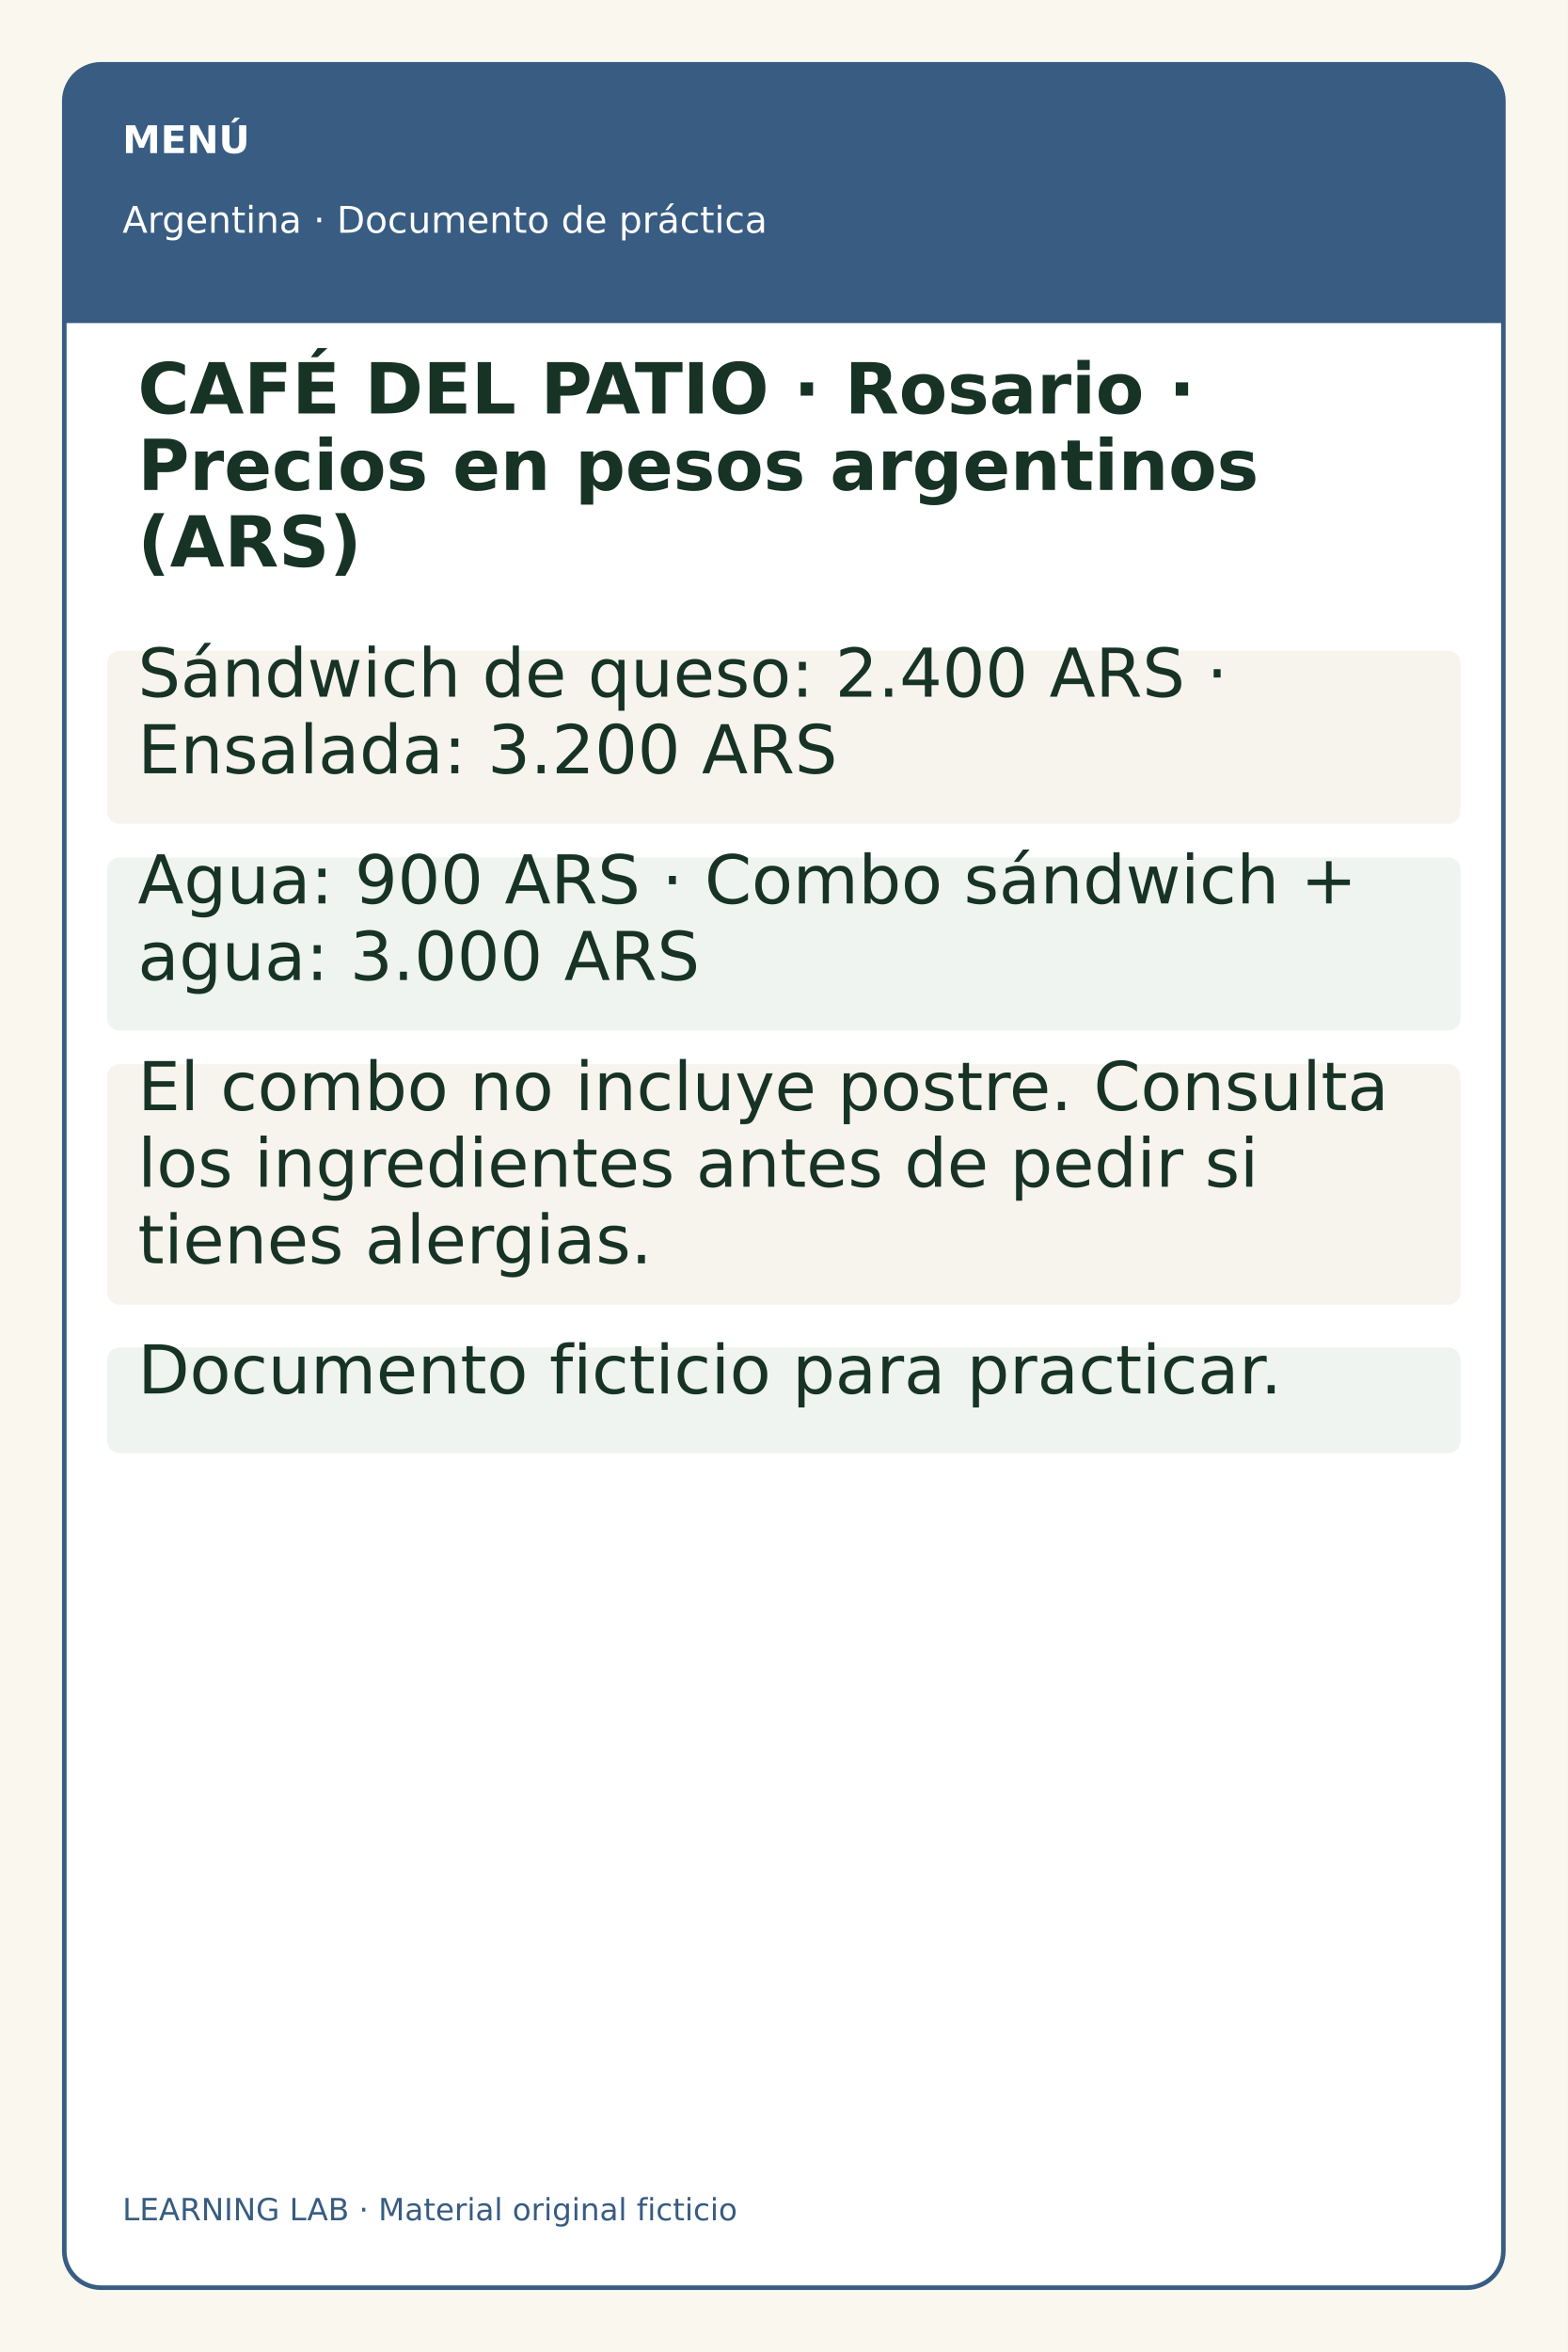
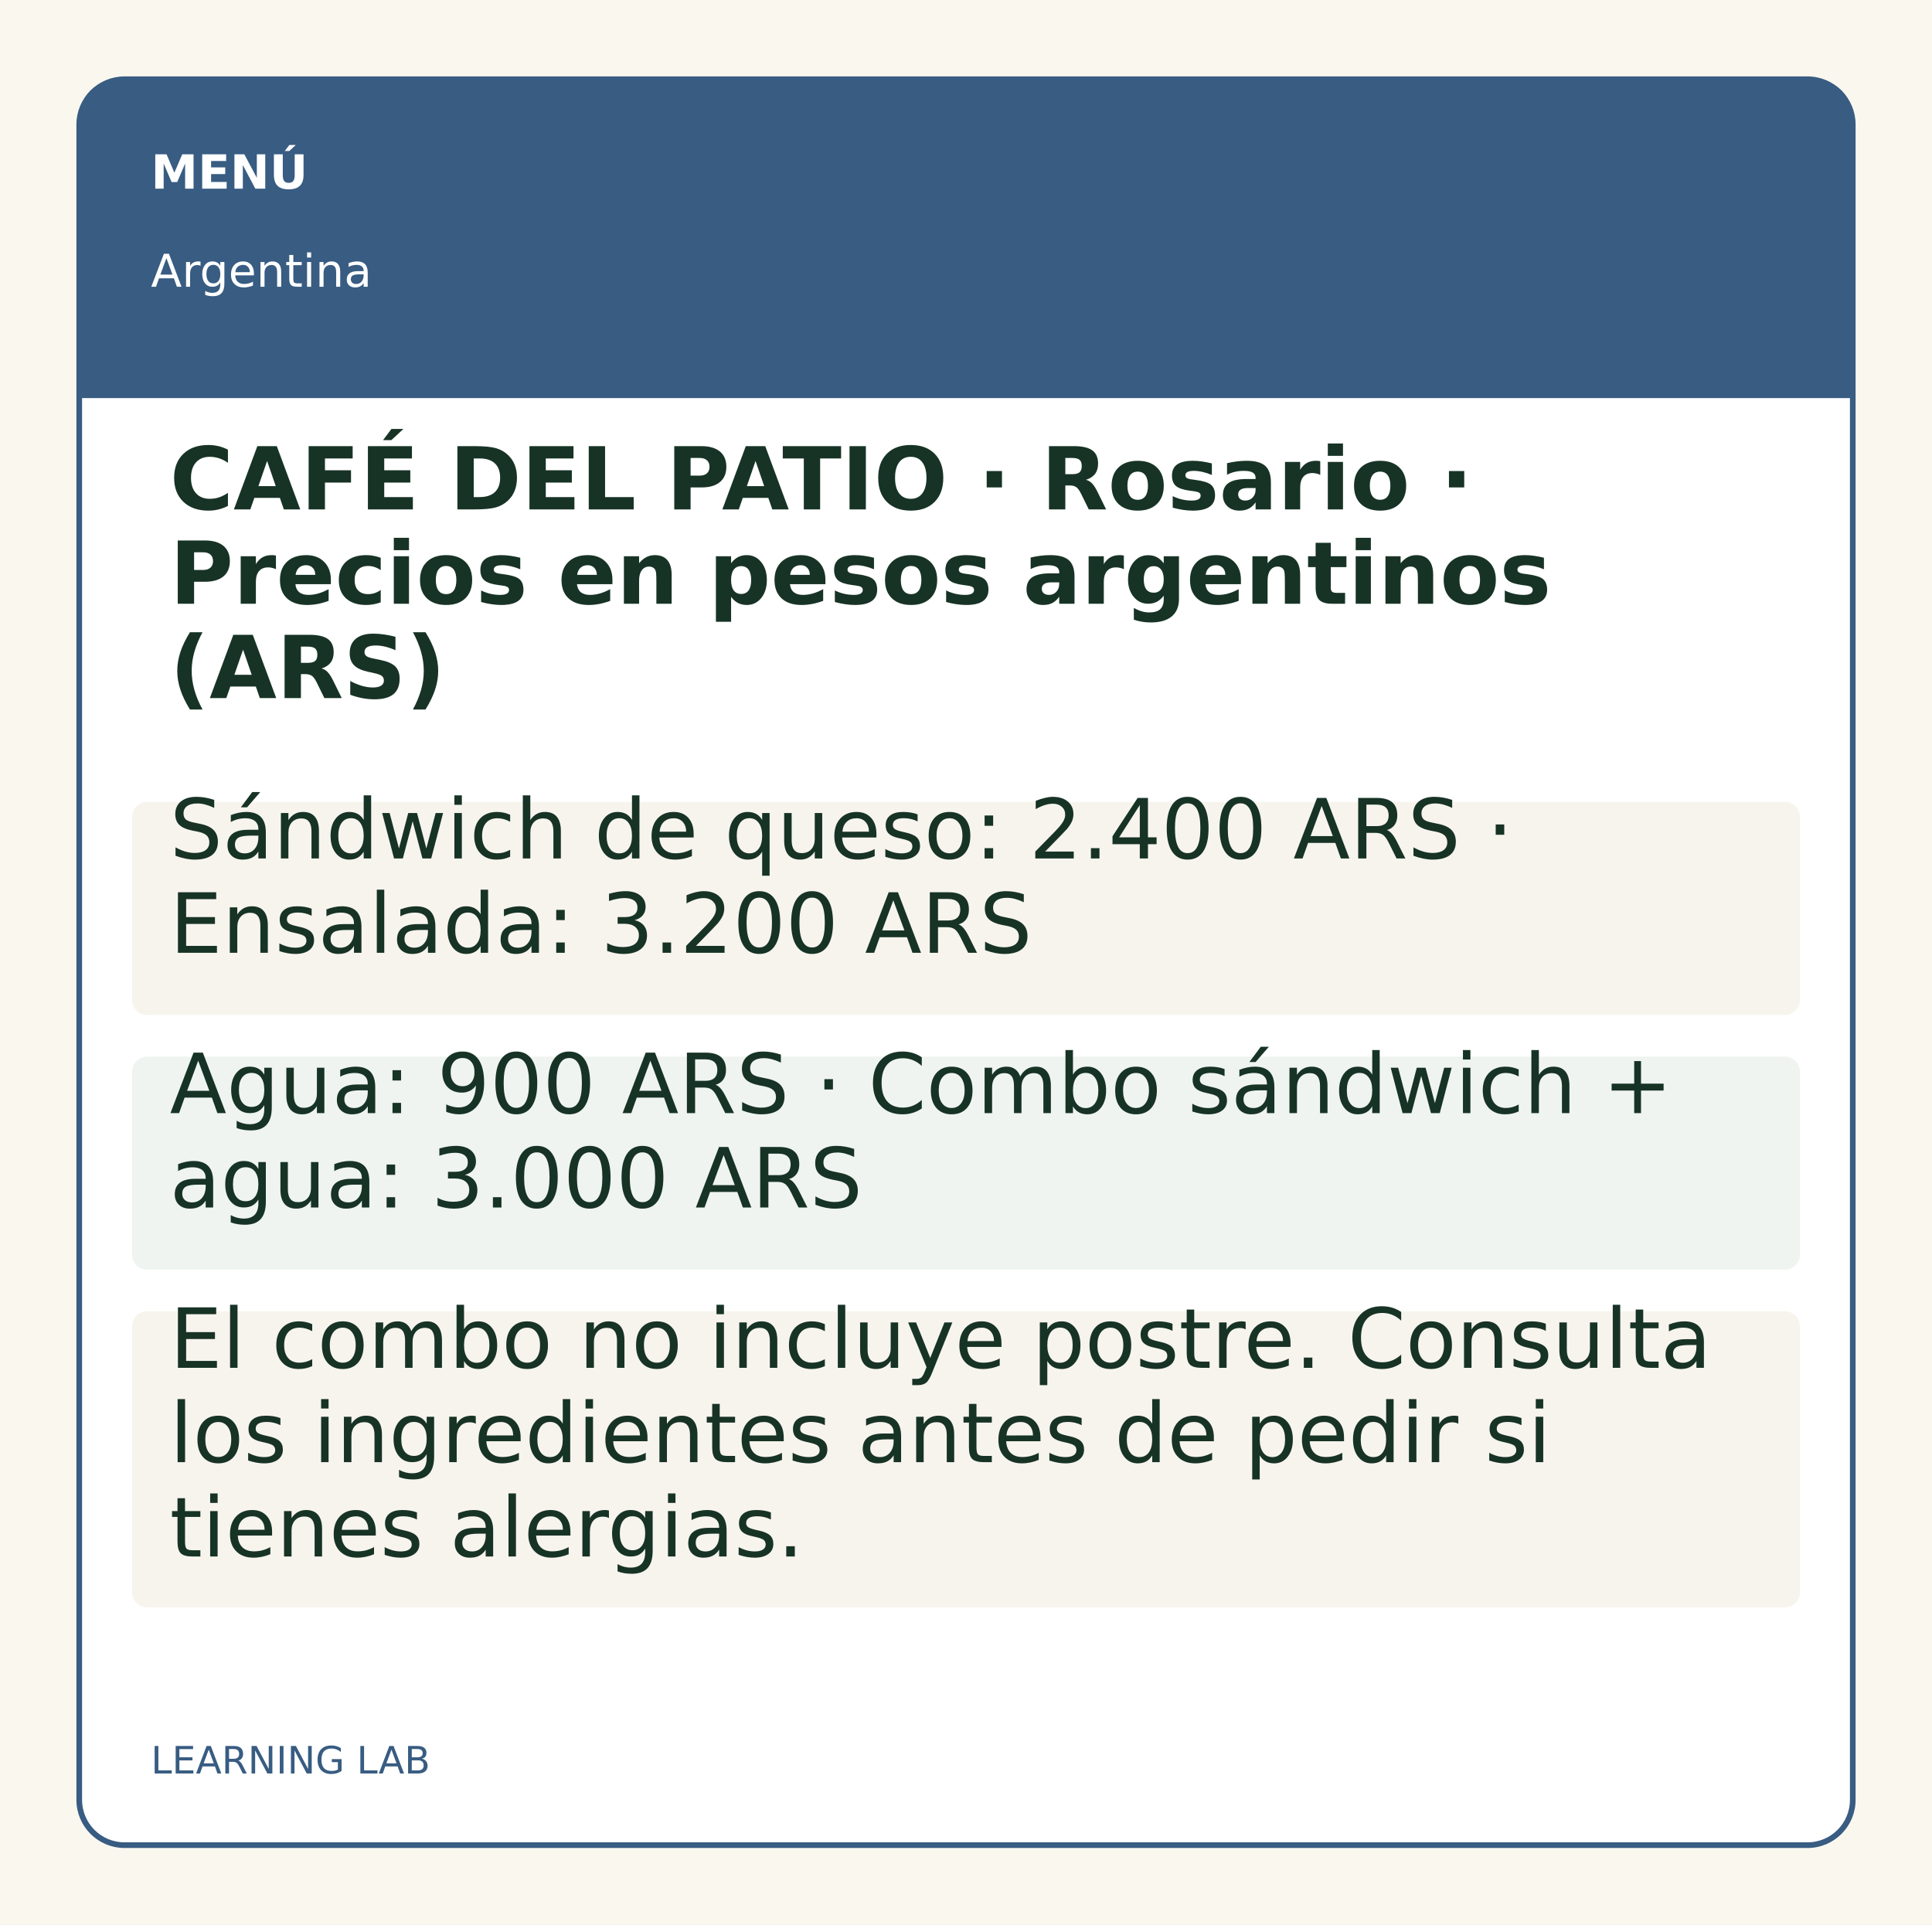
- <svg xmlns="http://www.w3.org/2000/svg" width="1024" height="1536" viewBox="0 0 1024 1536">
-   <rect width="1024" height="1536" fill="#faf7ef" />
-   <rect x="42" y="42" width="940" height="1452" rx="24" fill="white" stroke="#385c82" stroke-width="3" />
+ <svg xmlns="http://www.w3.org/2000/svg" width="1024" height="1020" viewBox="0 0 1024 1020">
+   <rect width="1024" height="1020" fill="#faf7ef" />
+   <rect x="42" y="42" width="940" height="936" rx="24" fill="white" stroke="#385c82" stroke-width="3" />
  <path d="M42 66q0-24 24-24h892q24 0 24 24v145H42Z" fill="#385c82" />
  <text x="80" y="100" font-family="DejaVu Sans, sans-serif" font-size="25" font-weight="bold" fill="white">MENÚ</text>
-   <text x="80" y="152" font-family="DejaVu Sans, sans-serif" font-size="24" font-weight="normal" fill="white">Argentina · Documento de práctica</text>
+   <text x="80" y="152" font-family="DejaVu Sans, sans-serif" font-size="24" font-weight="normal" fill="white">Argentina</text>
  <text x="90" y="270" font-family="DejaVu Sans, sans-serif" font-size="46" font-weight="bold" fill="#173326">CAFÉ DEL PATIO · Rosario ·</text>
  <text x="90" y="320" font-family="DejaVu Sans, sans-serif" font-size="46" font-weight="bold" fill="#173326">Precios en pesos argentinos</text>
  <text x="90" y="370" font-family="DejaVu Sans, sans-serif" font-size="46" font-weight="bold" fill="#173326">(ARS)</text>
  <rect x="70" y="425" width="884" height="113" rx="8" fill="#f7f4ed" />
  <text x="90" y="455" font-family="DejaVu Sans, sans-serif" font-size="44" font-weight="normal" fill="#173326">Sándwich de queso: 2.400 ARS ·</text>
  <text x="90" y="505" font-family="DejaVu Sans, sans-serif" font-size="44" font-weight="normal" fill="#173326">Ensalada: 3.200 ARS</text>
  <rect x="70" y="560" width="884" height="113" rx="8" fill="#eff4f0" />
  <text x="90" y="590" font-family="DejaVu Sans, sans-serif" font-size="44" font-weight="normal" fill="#173326">Agua: 900 ARS · Combo sándwich +</text>
  <text x="90" y="640" font-family="DejaVu Sans, sans-serif" font-size="44" font-weight="normal" fill="#173326">agua: 3.000 ARS</text>
  <rect x="70" y="695" width="884" height="157" rx="8" fill="#f7f4ed" />
  <text x="90" y="725" font-family="DejaVu Sans, sans-serif" font-size="44" font-weight="normal" fill="#173326">El combo no incluye postre. Consulta</text>
  <text x="90" y="775" font-family="DejaVu Sans, sans-serif" font-size="44" font-weight="normal" fill="#173326">los ingredientes antes de pedir si</text>
  <text x="90" y="825" font-family="DejaVu Sans, sans-serif" font-size="44" font-weight="normal" fill="#173326">tienes alergias.</text>
-   <rect x="70" y="880" width="884" height="69" rx="8" fill="#eff4f0" />
-   <text x="90" y="910" font-family="DejaVu Sans, sans-serif" font-size="44" font-weight="normal" fill="#173326">Documento ficticio para practicar.</text>
-   <text x="80" y="1450" font-family="DejaVu Sans, sans-serif" font-size="20" font-weight="normal" fill="#385c82">LEARNING LAB · Material original ficticio</text>
+   <text x="80" y="940" font-family="DejaVu Sans, sans-serif" font-size="20" font-weight="normal" fill="#385c82">LEARNING LAB</text>
</svg>
